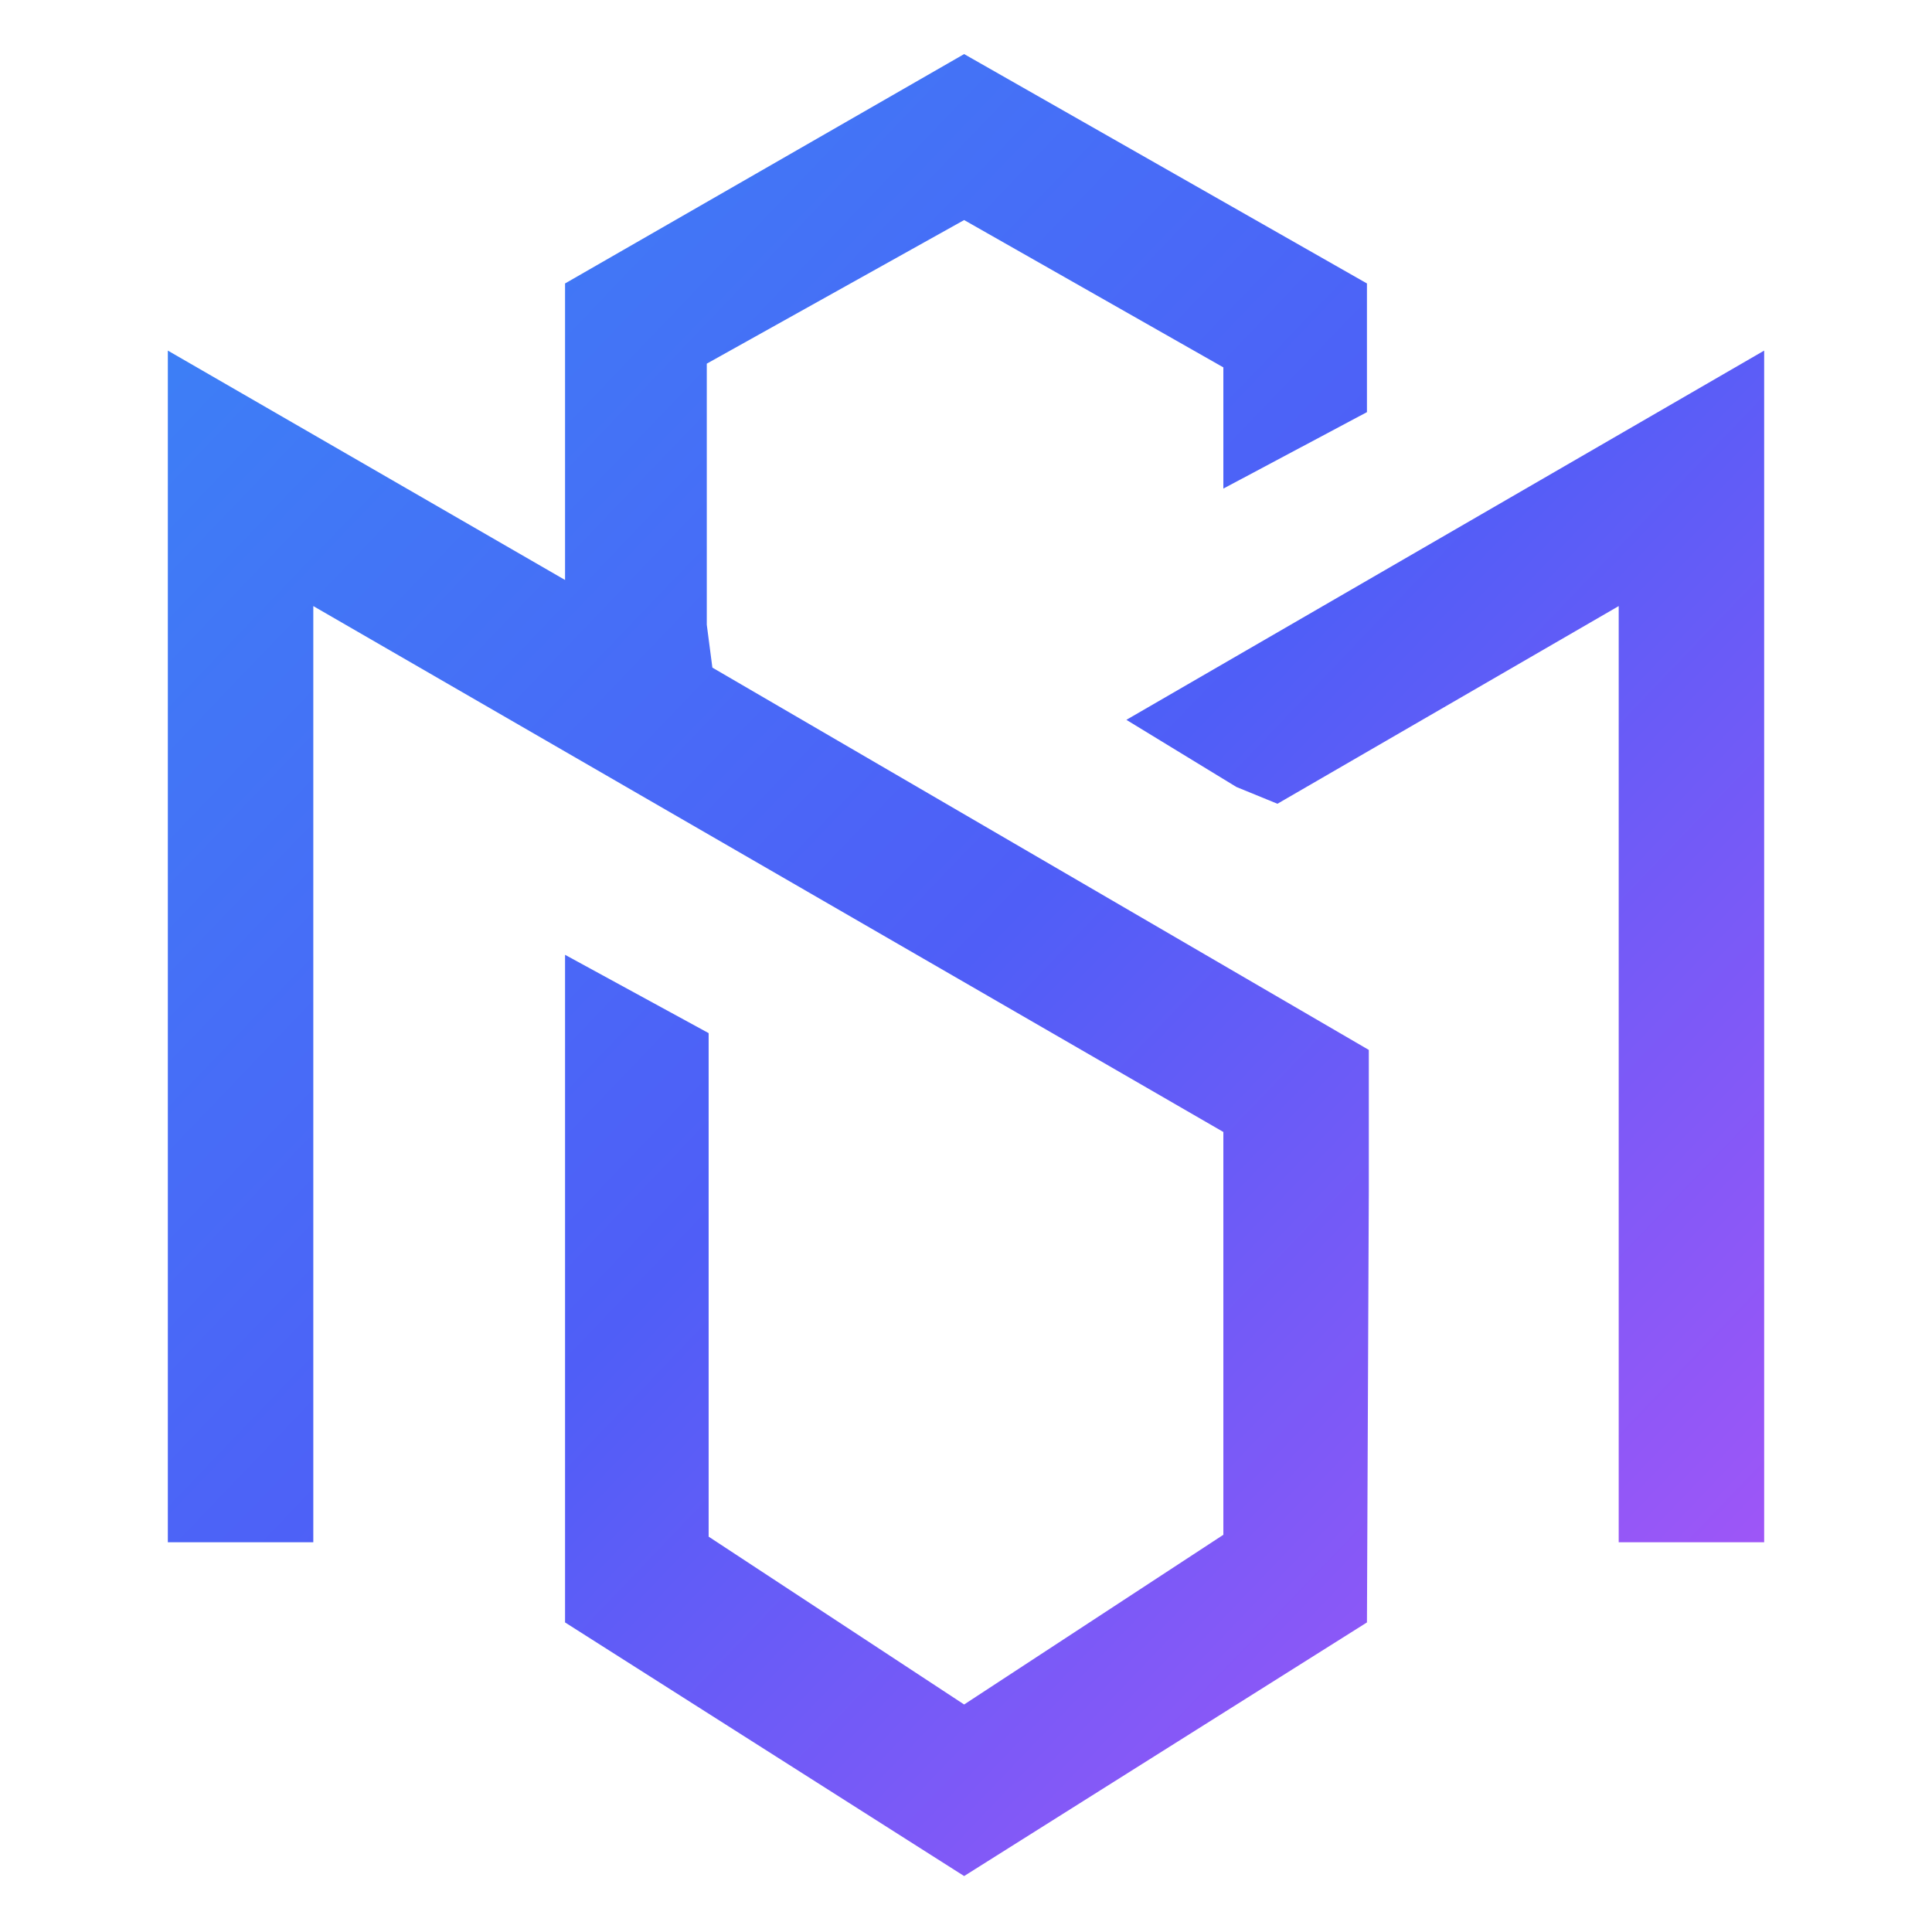
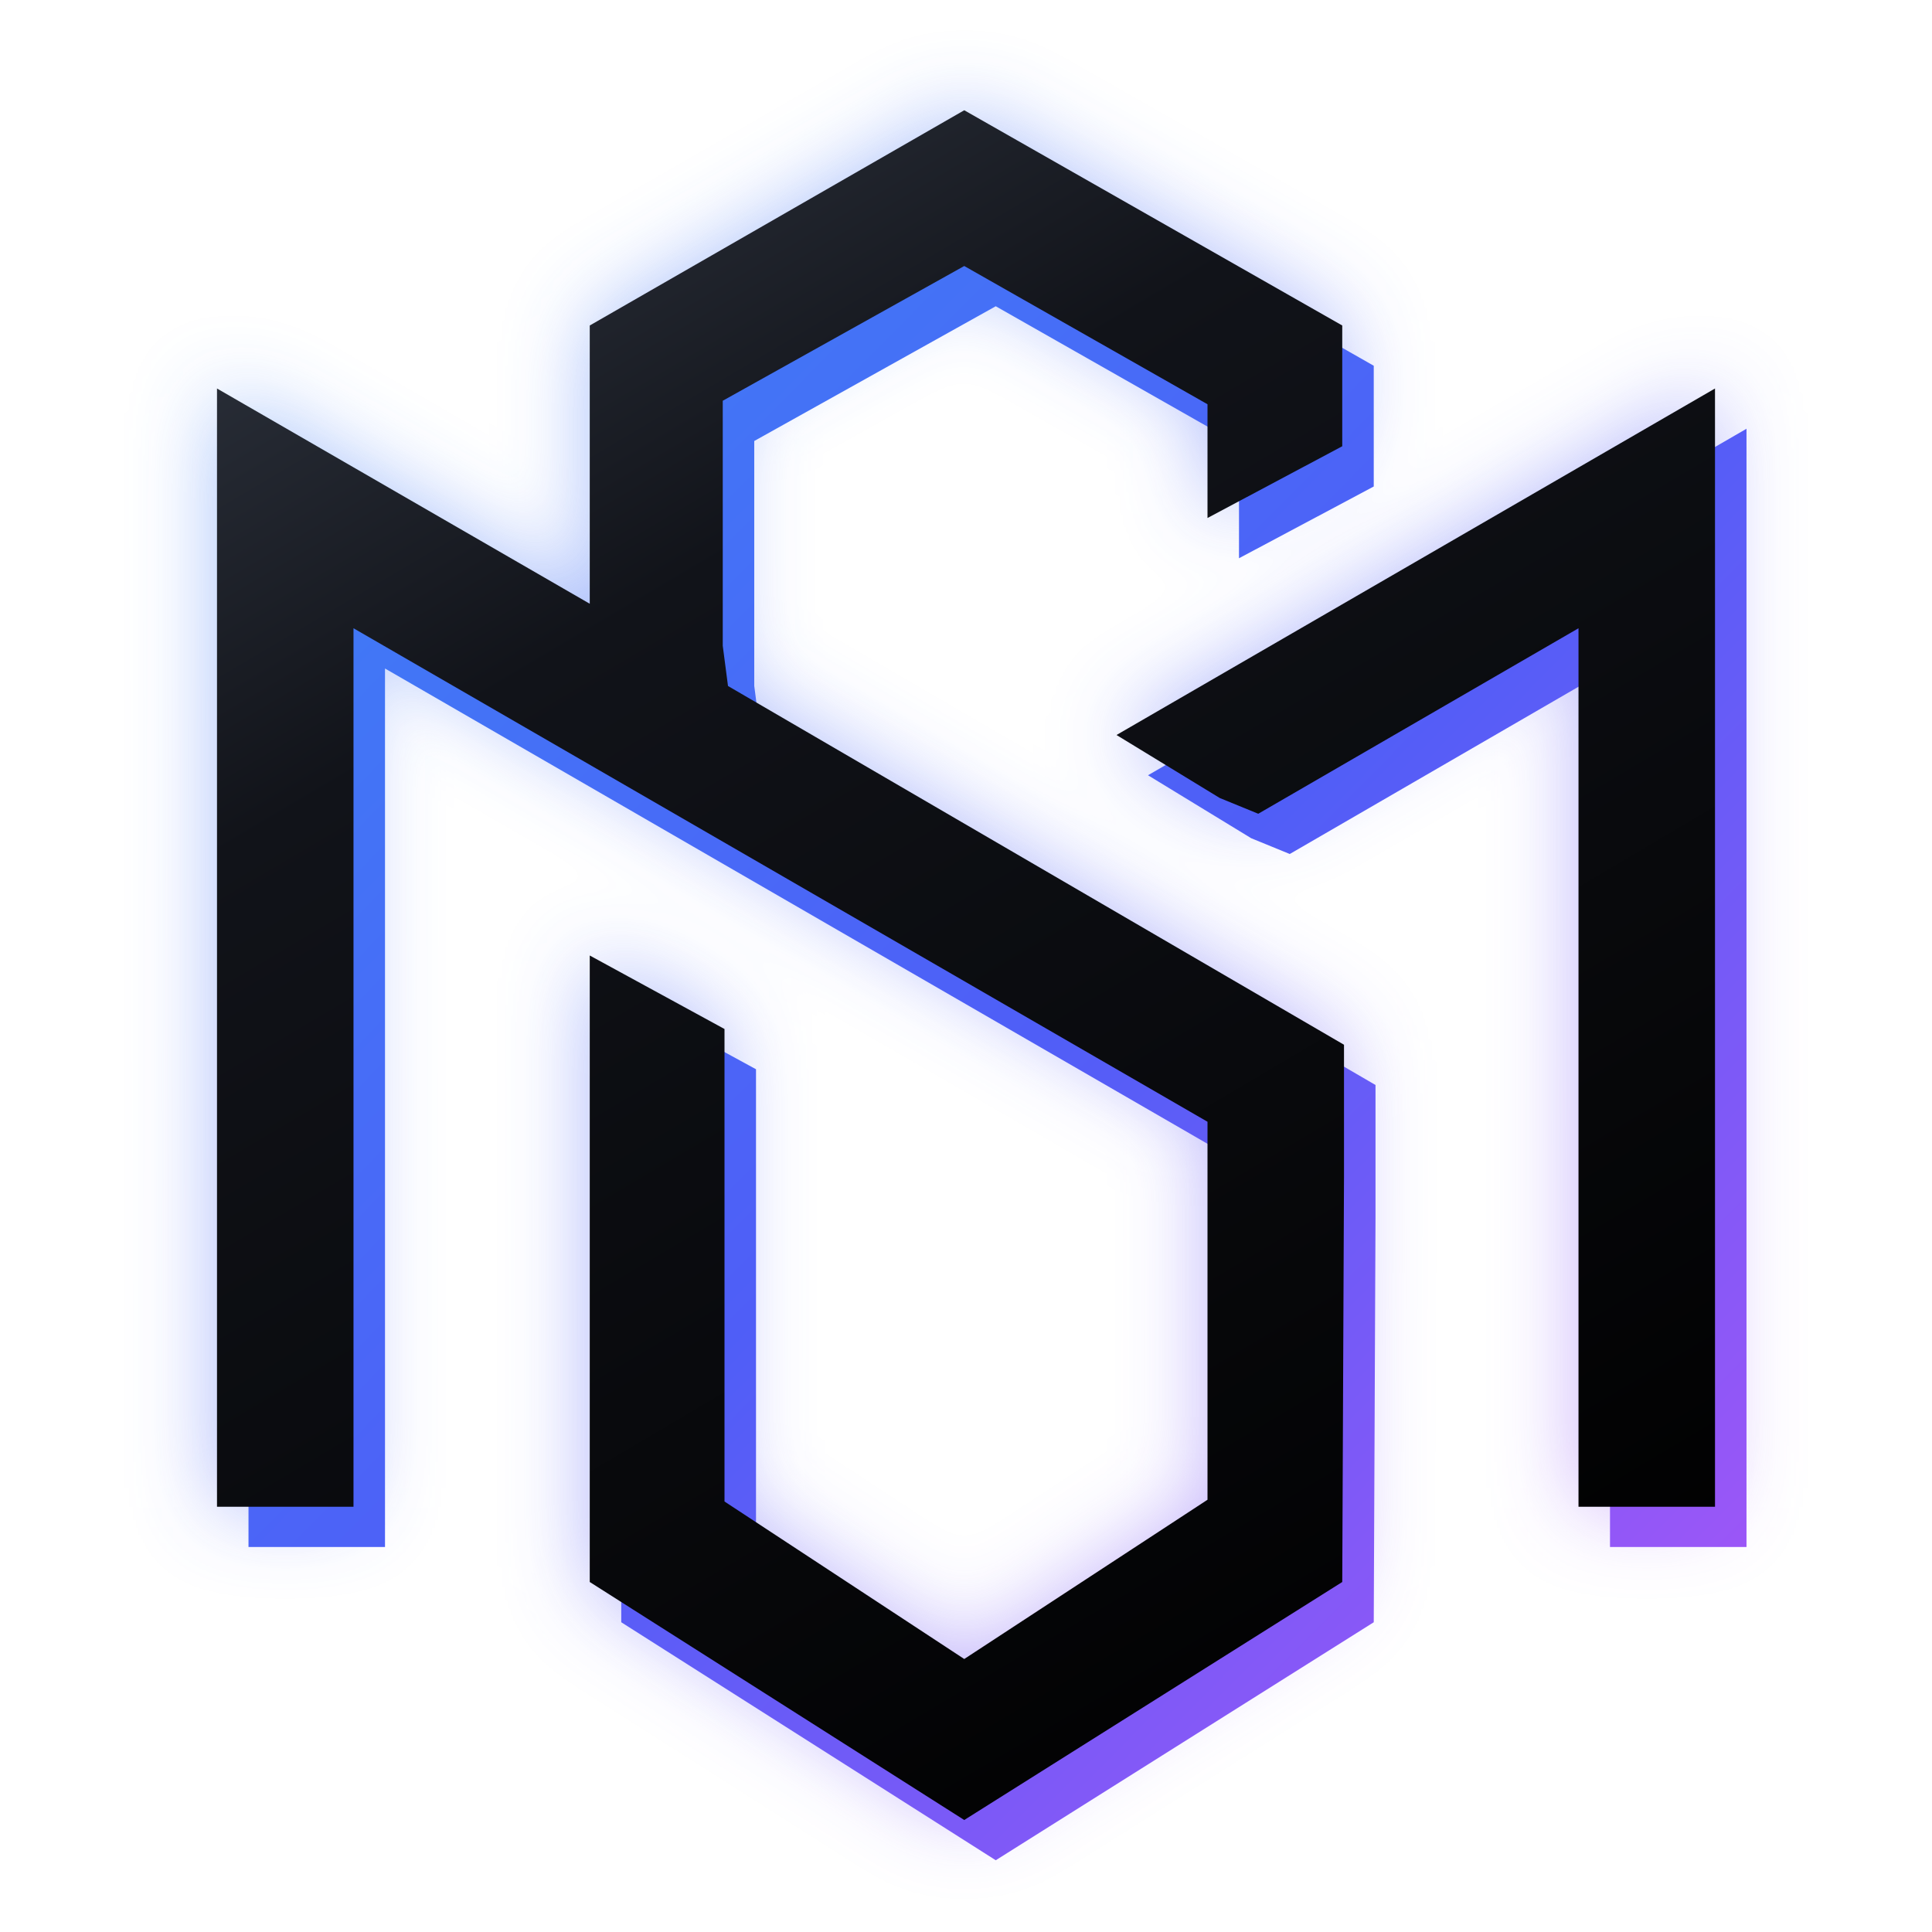
- <svg xmlns="http://www.w3.org/2000/svg" width="128" height="128" viewBox="180 34 1036 1036" fill="none" role="img" aria-labelledby="title desc">
+ <svg xmlns="http://www.w3.org/2000/svg" width="128" height="128" viewBox="146 0 1104 1104" fill="none" role="img" aria-labelledby="title desc">
+   <style>
+     .dark-variant { display: none; }
+     @media (prefers-color-scheme: dark) { .light-variant { display: none; } .dark-variant { display: inline; } }
+   </style>
  <defs>
-     <linearGradient id="brand" x1="270" y1="140" x2="1126" y2="960" gradientUnits="userSpaceOnUse">
+     <linearGradient id="accent-light" x1="270" y1="130" x2="1126" y2="980" gradientUnits="userSpaceOnUse">
      <stop stop-color="#3B82F6" />
-       <stop offset="0.5" stop-color="#4F5EF7" />
+       <stop offset="0.52" stop-color="#4F5EF7" />
      <stop offset="1" stop-color="#A855F7" />
    </linearGradient>
+     <linearGradient id="accent-dark" x1="270" y1="130" x2="1126" y2="980" gradientUnits="userSpaceOnUse">
+       <stop stop-color="#60A5FA" />
+       <stop offset="0.52" stop-color="#6366F1" />
+       <stop offset="1" stop-color="#C084FC" />
+     </linearGradient>
+     <linearGradient id="face-light" x1="420" y1="100" x2="970" y2="1030" gradientUnits="userSpaceOnUse">
+       <stop stop-color="#2A2F39" />
+       <stop offset="0.24" stop-color="#111319" />
+       <stop offset="1" stop-color="#000000" />
+     </linearGradient>
+     <linearGradient id="face-dark" x1="420" y1="100" x2="970" y2="1030" gradientUnits="userSpaceOnUse">
+       <stop stop-color="#FFFFFF" />
+       <stop offset="0.4" stop-color="#F8FAFF" />
+       <stop offset="1" stop-color="#CAD5E8" />
+     </linearGradient>
+     <filter id="halo" x="-30%" y="-30%" width="160%" height="160%">
+       <feGaussianBlur stdDeviation="24" />
+     </filter>
+     <g id="mark">
+       <path d="M914 673L913 904L697 1040L483 904L483 546L560 588L560 858L697 948L836 857L836 641L348 359L348 861L270 861L270 222L483 345L483 186L697 63L913 186L913 255L836 296L836 231L697 152L559 229L559 369L562 392L914 597V673Z" />
+       <path d="M1126 222V861H1048V359L865 465L843 456L784 420L1126 222Z" />
+     </g>
  </defs>
-   <path fill="url(#brand)" d="M914 673L913 904L697 1040L483 904L483 546L560 588L560 858L697 948L836 857L836 641L348 359L348 861L270 861L270 222L483 345L483 186L697 63L913 186L913 255L836 296L836 231L697 152L559 229L559 369L562 392L914 597V673Z" />
-   <path fill="url(#brand)" d="M1126 222V861H1048V359L865 465L843 456L784 420L1126 222Z" />
+   <g class="light-variant">
+     <use href="#mark" fill="url(#accent-light)" opacity="0.45" filter="url(#halo)" />
+     <use href="#mark" fill="url(#accent-light)" transform="translate(18 23)" />
+     <use href="#mark" fill="url(#face-light)" />
+   </g>
+   <g class="dark-variant">
+     <use href="#mark" fill="url(#accent-dark)" opacity="0.7" filter="url(#halo)" />
+     <use href="#mark" fill="url(#accent-dark)" transform="translate(18 23)" />
+     <use href="#mark" fill="url(#face-dark)" />
+   </g>
</svg>
